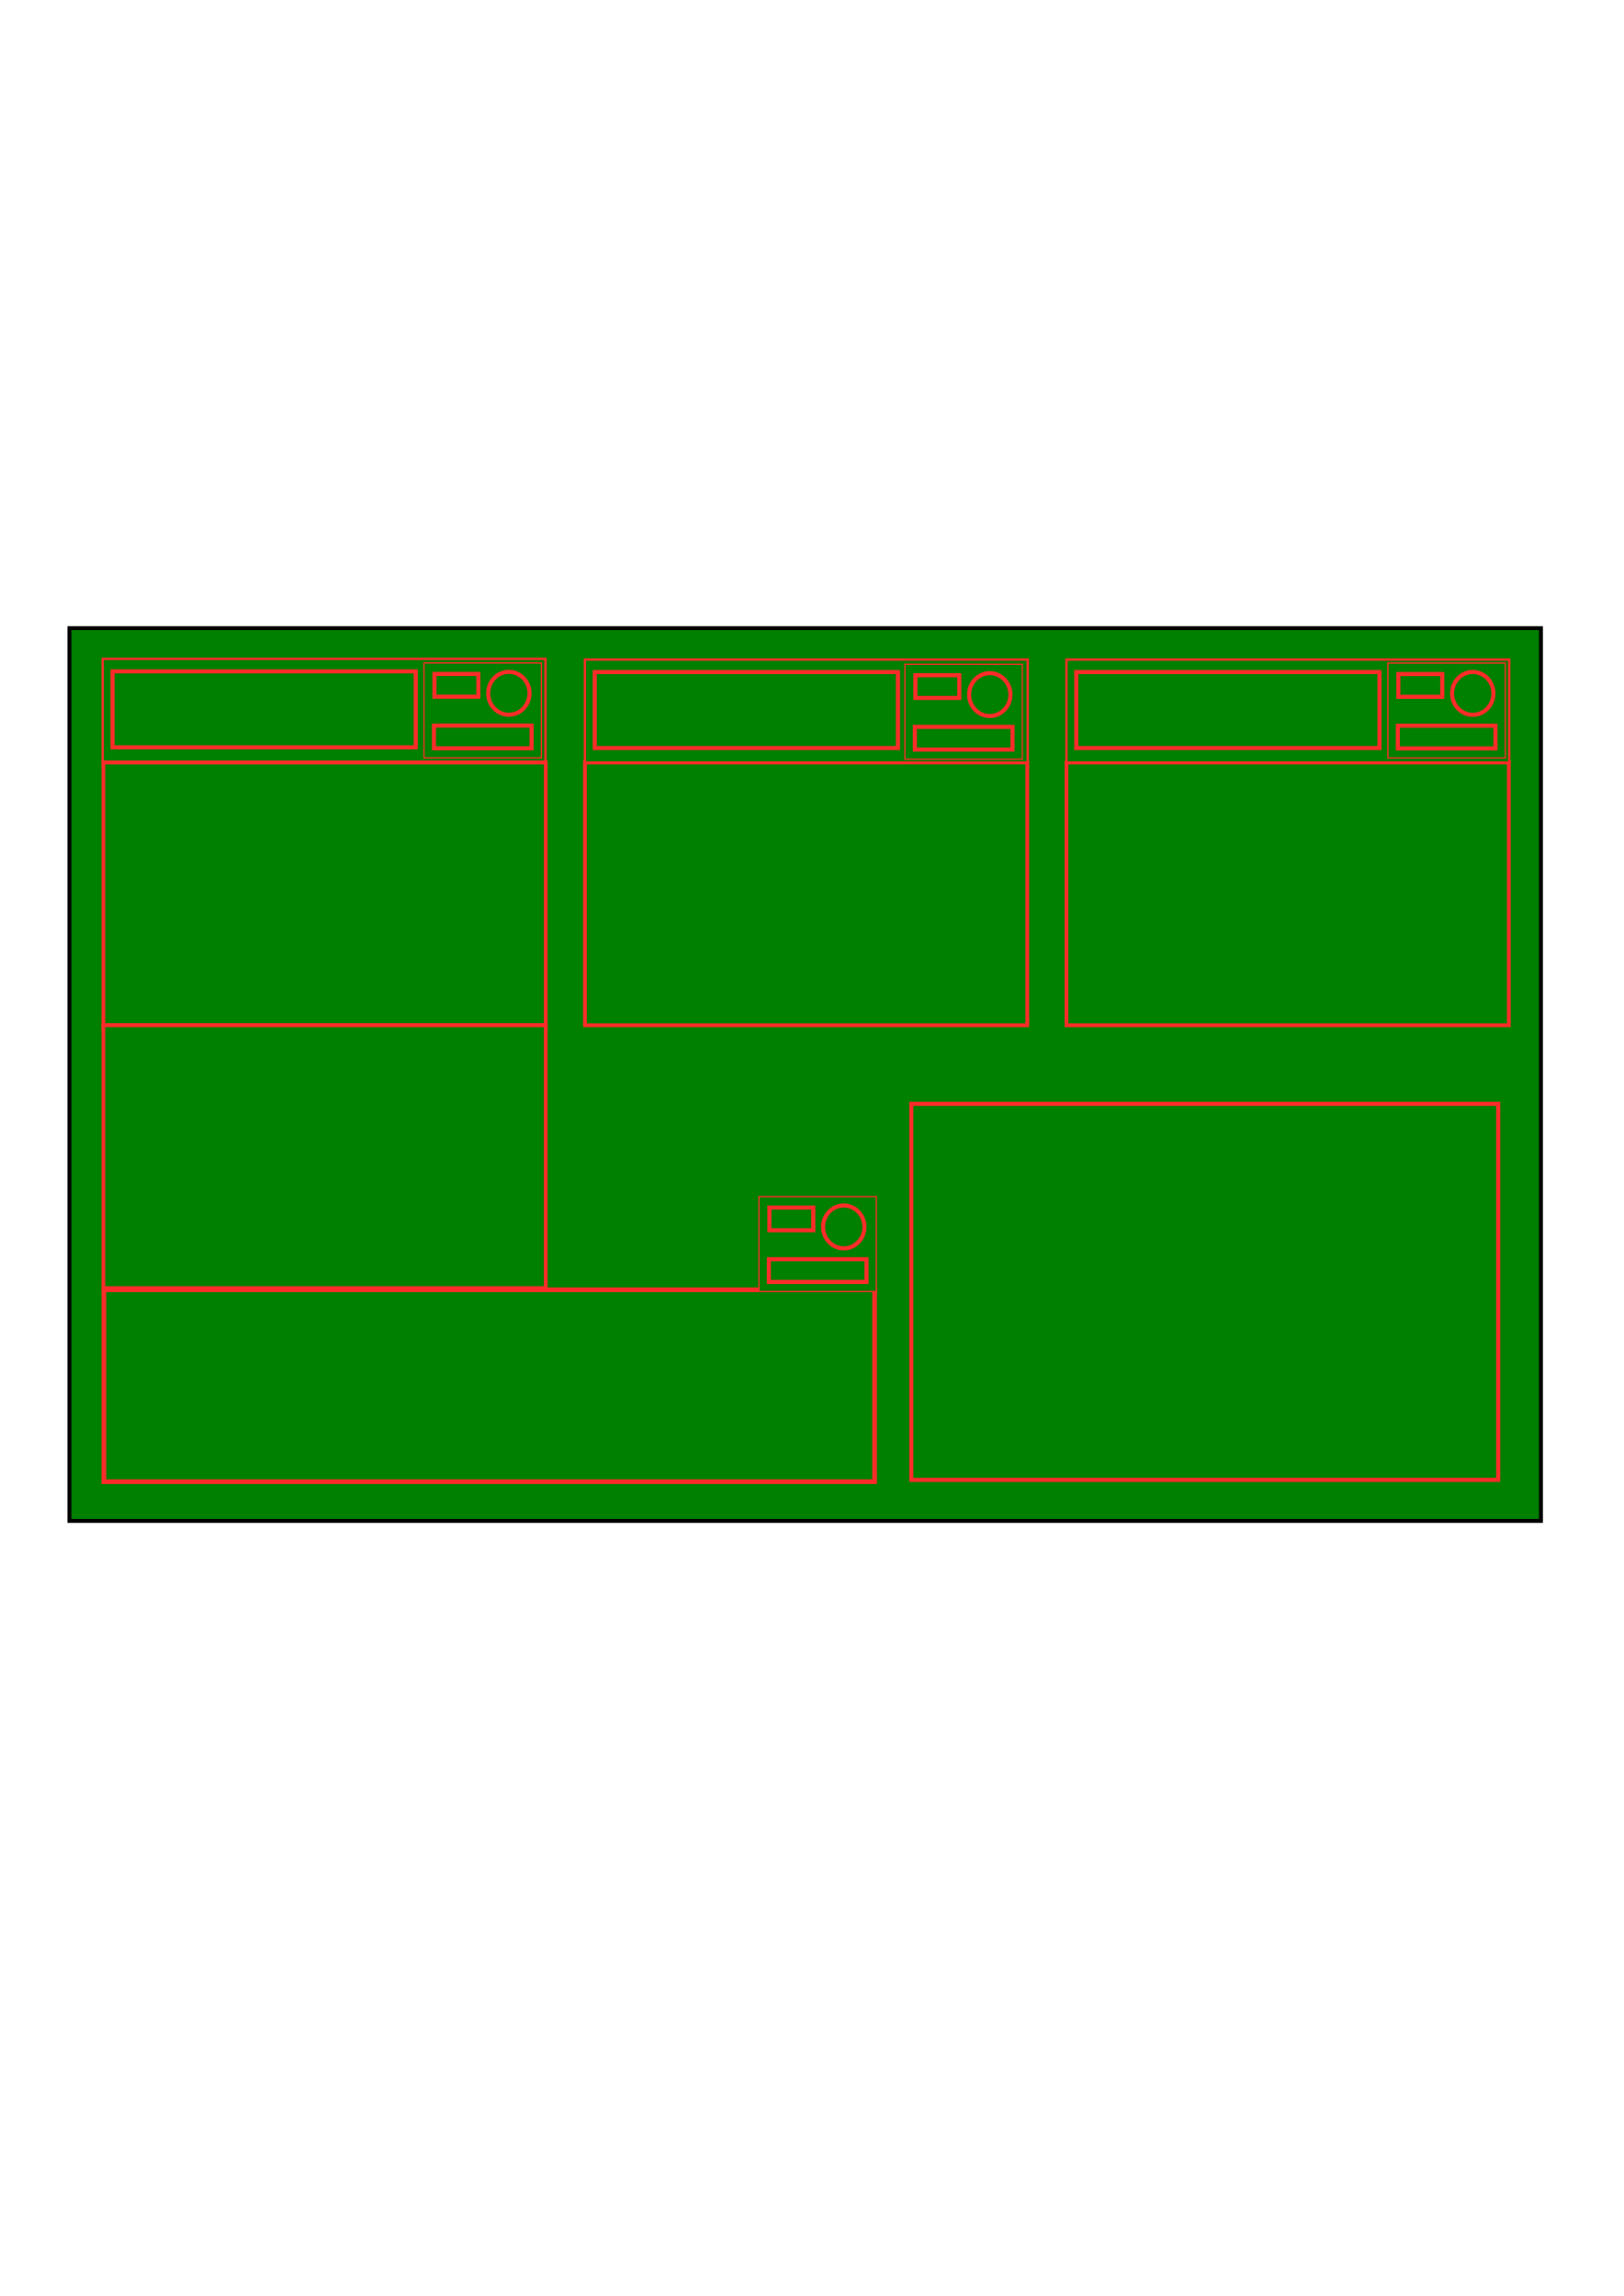
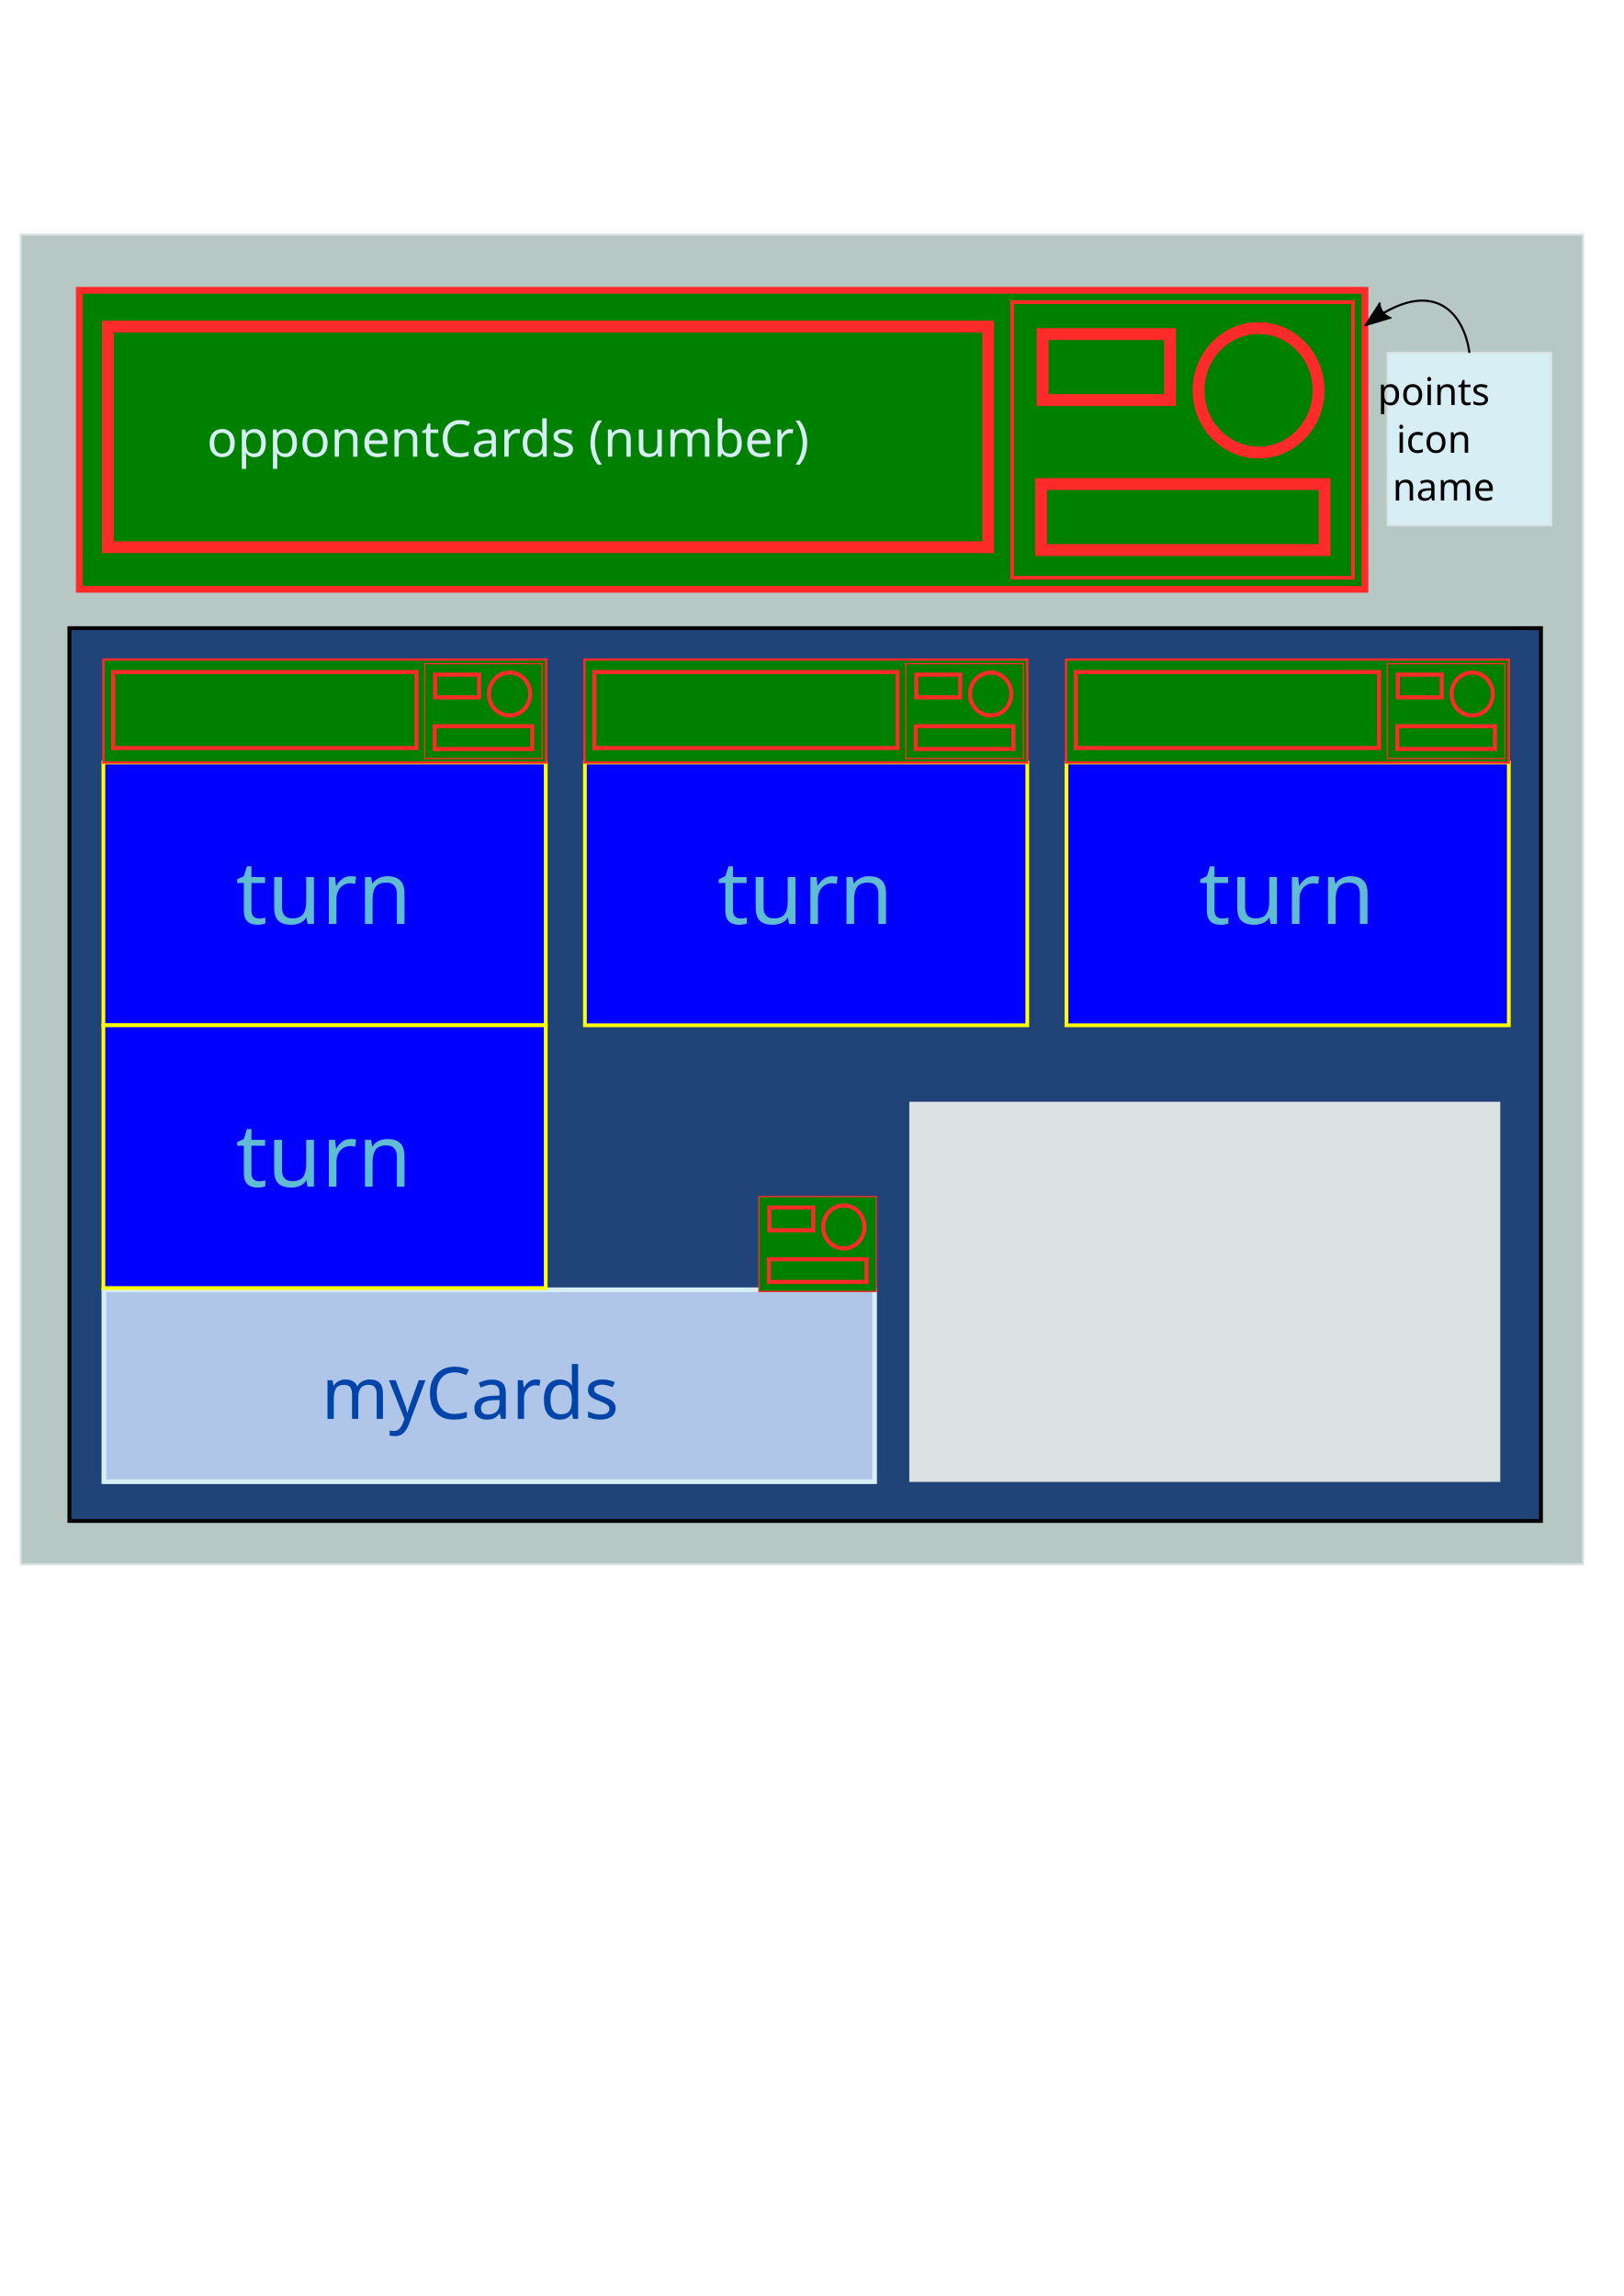
<svg xmlns="http://www.w3.org/2000/svg" width="210mm" height="297mm" viewBox="0 0 210 297" version="1.1" id="svg8">
-   <defs id="defs2" />
+   <defs id="defs2">
+     <marker orient="auto" refY="0.0" refX="0.0" id="Arrow2Lend" style="overflow:visible;">
+       <path id="path1234" style="fill-rule:evenodd;stroke-width:0.625;stroke-linejoin:round;stroke:#000000;stroke-opacity:1;fill:#000000;fill-opacity:1" d="M 8.719,4.034 L -2.207,0.016 L 8.719,-4.002 C 6.973,-1.63 6.983,1.616 8.719,4.034 z " transform="scale(1.1) rotate(180) translate(1,0)" />
+     </marker>
+     <marker orient="auto" refY="0.0" refX="0.0" id="Arrow1Lend" style="overflow:visible;">
+       <path id="path1216" d="M 0.0,0.0 L 5.0,-5.0 L -12.5,0.0 L 5.0,5.0 L 0.0,0.0 z " style="fill-rule:evenodd;stroke:#000000;stroke-width:1pt;stroke-opacity:1;fill:#000000;fill-opacity:1" transform="scale(0.8) rotate(180) translate(12.5,0)" />
+     </marker>
+     <marker orient="auto" refY="0.0" refX="0.0" id="Arrow1Lstart" style="overflow:visible">
+       <path id="path1213" d="M 0.0,0.0 L 5.0,-5.0 L -12.5,0.0 L 5.0,5.0 L 0.0,0.0 z " style="fill-rule:evenodd;stroke:#000000;stroke-width:1pt;stroke-opacity:1;fill:#000000;fill-opacity:1" transform="scale(0.8) translate(12.5,0)" />
+     </marker>
+   </defs>
  <g id="layer1">
-     <rect style="fill:#008000;fill-opacity:1;stroke:#000000;stroke-width:0.506;stroke-miterlimit:4;stroke-dasharray:none;stroke-dashoffset:0;stroke-opacity:1" id="rect815" width="190.319" height="115.483" x="8.979" y="81.256" />
-     <g id="g923">
+     <rect style="fill:#b7c8c4;fill-opacity:1;stroke:#dbe2e3;stroke-width:0.26;stroke-miterlimit:4;stroke-dasharray:none;stroke-dashoffset:0;stroke-opacity:1" id="rect5417" width="202.059" height="172.016" x="2.687" y="30.339" />
+     <rect style="fill:#d7eef4;fill-opacity:1;stroke:#dbe2e3;stroke-width:0.251;stroke-miterlimit:4;stroke-dasharray:none;stroke-dashoffset:0;stroke-opacity:1" id="rect1975" width="21.181" height="22.315" x="179.456" y="45.639" />
+     <rect style="fill:#214478;fill-opacity:1;stroke:#000000;stroke-width:0.506;stroke-miterlimit:4;stroke-dasharray:none;stroke-dashoffset:0;stroke-opacity:1" id="rect815" width="190.319" height="115.483" x="8.979" y="81.256" />
+     <g id="g923" transform="matrix(2.90343,0,0,2.90343,-28.30495,-209.8961)">
      <rect transform="scale(1,-1)" y="-98.548" x="13.283" height="13.322" width="57.267" id="rect819-3" style="fill:#008000;fill-opacity:1;stroke:#ff2a2a;stroke-width:0.303;stroke-miterlimit:4;stroke-dasharray:none;stroke-dashoffset:0;stroke-opacity:1" />
      <rect y="86.845" x="14.552" height="9.827" width="39.215" id="rect897" style="fill:#008000;fill-opacity:1;stroke:#ff2a2a;stroke-width:0.529;stroke-miterlimit:4;stroke-dasharray:none;stroke-dashoffset:0;stroke-opacity:1" />
      <rect style="fill:#008000;fill-opacity:1;stroke:#ff2a2a;stroke-width:0.167;stroke-miterlimit:4;stroke-dasharray:none;stroke-dashoffset:0;stroke-opacity:1" id="rect863-0-2" width="15.185" height="12.28" x="54.836" y="85.755" />
      <ellipse style="fill:#008000;fill-opacity:1;stroke:#ff2a2a;stroke-width:0.529;stroke-miterlimit:4;stroke-dasharray:none;stroke-dashoffset:0;stroke-opacity:1" id="path899-4-7-0" cx="65.812" cy="89.682" rx="2.673" ry="2.773" />
      <rect style="fill:#008000;fill-opacity:1;stroke:#ff2a2a;stroke-width:0.529;stroke-miterlimit:4;stroke-dasharray:none;stroke-dashoffset:0;stroke-opacity:1" id="rect901-3-2-4" width="12.628" height="2.94" x="56.123" y="93.858" />
      <rect style="fill:#008000;fill-opacity:1;stroke:#ff2a2a;stroke-width:0.529;stroke-miterlimit:4;stroke-dasharray:none;stroke-dashoffset:0;stroke-opacity:1" id="rect903-8-9-4" width="5.679" height="2.94" x="56.19" y="87.177" />
    </g>
-     <rect style="fill:#008000;fill-opacity:1;stroke:#ff2a2a;stroke-width:0.484;stroke-miterlimit:4;stroke-dasharray:none;stroke-dashoffset:0;stroke-opacity:1" id="rect819-1" width="57.21" height="33.988" x="75.652" y="-132.627" transform="scale(1,-1)" />
-     <rect style="fill:#008000;fill-opacity:1;stroke:#ff2a2a;stroke-width:0.484;stroke-miterlimit:4;stroke-dasharray:none;stroke-dashoffset:0;stroke-opacity:1" id="rect819-3-7" width="57.21" height="33.988" x="13.373" y="-132.627" transform="scale(1,-1)" />
-     <rect style="fill:#008000;fill-opacity:1;stroke:#ff2a2a;stroke-width:0.484;stroke-miterlimit:4;stroke-dasharray:none;stroke-dashoffset:0;stroke-opacity:1" id="rect819-6-1" width="57.21" height="33.988" x="137.93" y="-132.627" transform="scale(1,-1)" />
-     <rect style="fill:#008000;fill-opacity:1;stroke:#ff2a2a;stroke-width:0.607;stroke-miterlimit:4;stroke-dasharray:none;stroke-dashoffset:0;stroke-opacity:1" id="rect863" width="99.68" height="24.824" x="13.436" y="166.841" />
-     <rect style="fill:#008000;fill-opacity:1;stroke:#ff2a2a;stroke-width:0.529;stroke-miterlimit:4;stroke-dasharray:none;stroke-dashoffset:0;stroke-opacity:1" id="rect865" width="75.905" height="48.643" x="117.866" y="142.785" />
+     <rect style="fill:#0000ff;fill-opacity:1;stroke:#ffff00;stroke-width:0.484;stroke-miterlimit:4;stroke-dasharray:none;stroke-dashoffset:0;stroke-opacity:1" id="rect819-1" width="57.21" height="33.988" x="75.652" y="-132.627" transform="scale(1,-1)" />
+     <rect style="fill:#0000ff;fill-opacity:1;stroke:#ffff00;stroke-width:0.484;stroke-miterlimit:4;stroke-dasharray:none;stroke-dashoffset:0;stroke-opacity:1" id="rect819-3-7" width="57.21" height="33.988" x="13.373" y="-132.627" transform="scale(1,-1)" />
+     <rect style="fill:#0000ff;fill-opacity:1;stroke:#ffff00;stroke-width:0.484;stroke-miterlimit:4;stroke-dasharray:none;stroke-dashoffset:0;stroke-opacity:1" id="rect819-6-1" width="57.21" height="33.988" x="137.93" y="-132.627" transform="scale(1,-1)" />
+     <rect style="fill:#afc6e9;fill-opacity:1;stroke:#d7eef4;stroke-width:0.607;stroke-miterlimit:4;stroke-dasharray:none;stroke-dashoffset:0;stroke-opacity:1" id="rect863" width="99.68" height="24.824" x="13.436" y="166.841" />
+     <rect style="fill:#dbe2e3;fill-opacity:1;stroke:#dbe2e3;stroke-width:0.529;stroke-miterlimit:4;stroke-dasharray:none;stroke-dashoffset:0;stroke-opacity:1" id="rect865" width="75.905" height="48.643" x="117.866" y="142.785" />
    <rect style="fill:#008000;fill-opacity:1;stroke:#ff2a2a;stroke-width:0.167;stroke-miterlimit:4;stroke-dasharray:none;stroke-dashoffset:0;stroke-opacity:1" id="rect863-0" width="15.185" height="12.28" x="98.152" y="154.783" />
-     <rect style="fill:#008000;fill-opacity:1;stroke:#ff2a2a;stroke-width:0.484;stroke-miterlimit:4;stroke-dasharray:none;stroke-dashoffset:0;stroke-opacity:1" id="rect819-3-7-5" width="57.21" height="33.988" x="13.373" y="-166.615" transform="scale(1,-1)" />
-     <rect style="fill:#008000;fill-opacity:1;stroke:#ff2a2a;stroke-width:0.303;stroke-miterlimit:4;stroke-dasharray:none;stroke-dashoffset:0;stroke-opacity:1" id="rect819-3-4" width="57.267" height="13.322" x="75.652" y="-98.638" transform="scale(1,-1)" />
-     <rect style="fill:#008000;fill-opacity:1;stroke:#ff2a2a;stroke-width:0.529;stroke-miterlimit:4;stroke-dasharray:none;stroke-dashoffset:0;stroke-opacity:1" id="rect897-6" width="39.215" height="9.827" x="76.921" y="86.936" />
-     <rect style="fill:#008000;fill-opacity:1;stroke:#ff2a2a;stroke-width:0.303;stroke-miterlimit:4;stroke-dasharray:none;stroke-dashoffset:0;stroke-opacity:1" id="rect819-3-0" width="57.267" height="13.322" x="137.93" y="-98.638" transform="scale(1,-1)" />
-     <rect style="fill:#008000;fill-opacity:1;stroke:#ff2a2a;stroke-width:0.529;stroke-miterlimit:4;stroke-dasharray:none;stroke-dashoffset:0;stroke-opacity:1" id="rect897-9" width="39.215" height="9.827" x="139.199" y="86.936" />
+     <rect style="fill:#0000ff;fill-opacity:1;stroke:#ffff00;stroke-width:0.484;stroke-miterlimit:4;stroke-dasharray:none;stroke-dashoffset:0;stroke-opacity:1" id="rect819-3-7-5" width="57.21" height="33.988" x="13.373" y="-166.615" transform="scale(1,-1)" />
    <ellipse style="fill:#008000;fill-opacity:1;stroke:#ff2a2a;stroke-width:0.529;stroke-miterlimit:4;stroke-dasharray:none;stroke-dashoffset:0;stroke-opacity:1" id="path899-4-7" cx="109.128" cy="158.71" rx="2.673" ry="2.773" />
    <rect style="fill:#008000;fill-opacity:1;stroke:#ff2a2a;stroke-width:0.529;stroke-miterlimit:4;stroke-dasharray:none;stroke-dashoffset:0;stroke-opacity:1" id="rect901-3-2" width="12.628" height="2.94" x="99.44" y="162.886" />
    <rect style="fill:#008000;fill-opacity:1;stroke:#ff2a2a;stroke-width:0.529;stroke-miterlimit:4;stroke-dasharray:none;stroke-dashoffset:0;stroke-opacity:1" id="rect903-8-9" width="5.679" height="2.94" x="99.506" y="156.204" />
-     <rect style="fill:#008000;fill-opacity:1;stroke:#ff2a2a;stroke-width:0.167;stroke-miterlimit:4;stroke-dasharray:none;stroke-dashoffset:0;stroke-opacity:1" id="rect863-0-0" width="15.185" height="12.28" x="117.036" y="85.921" />
-     <ellipse style="fill:#008000;fill-opacity:1;stroke:#ff2a2a;stroke-width:0.529;stroke-miterlimit:4;stroke-dasharray:none;stroke-dashoffset:0;stroke-opacity:1" id="path899-4-7-5" cx="128.012" cy="89.849" rx="2.673" ry="2.773" />
-     <rect style="fill:#008000;fill-opacity:1;stroke:#ff2a2a;stroke-width:0.529;stroke-miterlimit:4;stroke-dasharray:none;stroke-dashoffset:0;stroke-opacity:1" id="rect901-3-2-5" width="12.628" height="2.94" x="118.323" y="94.025" />
-     <rect style="fill:#008000;fill-opacity:1;stroke:#ff2a2a;stroke-width:0.529;stroke-miterlimit:4;stroke-dasharray:none;stroke-dashoffset:0;stroke-opacity:1" id="rect903-8-9-6" width="5.679" height="2.94" x="118.39" y="87.343" />
-     <rect style="fill:#008000;fill-opacity:1;stroke:#ff2a2a;stroke-width:0.167;stroke-miterlimit:4;stroke-dasharray:none;stroke-dashoffset:0;stroke-opacity:1" id="rect863-0-4" width="15.185" height="12.28" x="179.5" y="85.768" />
-     <ellipse style="fill:#008000;fill-opacity:1;stroke:#ff2a2a;stroke-width:0.529;stroke-miterlimit:4;stroke-dasharray:none;stroke-dashoffset:0;stroke-opacity:1" id="path899-4-7-07" cx="190.476" cy="89.696" rx="2.673" ry="2.773" />
-     <rect style="fill:#008000;fill-opacity:1;stroke:#ff2a2a;stroke-width:0.529;stroke-miterlimit:4;stroke-dasharray:none;stroke-dashoffset:0;stroke-opacity:1" id="rect901-3-2-57" width="12.628" height="2.94" x="180.788" y="93.872" />
-     <rect style="fill:#008000;fill-opacity:1;stroke:#ff2a2a;stroke-width:0.529;stroke-miterlimit:4;stroke-dasharray:none;stroke-dashoffset:0;stroke-opacity:1" id="rect903-8-9-5" width="5.679" height="2.94" x="180.855" y="87.19" />
+     <g id="g923-5" transform="translate(0.09043026,0.09043884)">
+       <rect transform="scale(1,-1)" y="-98.548" x="13.283" height="13.322" width="57.267" id="rect819-3-9" style="fill:#008000;fill-opacity:1;stroke:#ff2a2a;stroke-width:0.303;stroke-miterlimit:4;stroke-dasharray:none;stroke-dashoffset:0;stroke-opacity:1" />
+       <rect y="86.845" x="14.552" height="9.827" width="39.215" id="rect897-5" style="fill:#008000;fill-opacity:1;stroke:#ff2a2a;stroke-width:0.529;stroke-miterlimit:4;stroke-dasharray:none;stroke-dashoffset:0;stroke-opacity:1" />
+       <rect style="fill:#008000;fill-opacity:1;stroke:#ff2a2a;stroke-width:0.167;stroke-miterlimit:4;stroke-dasharray:none;stroke-dashoffset:0;stroke-opacity:1" id="rect863-0-2-3" width="15.185" height="12.28" x="54.836" y="85.755" />
+       <ellipse style="fill:#008000;fill-opacity:1;stroke:#ff2a2a;stroke-width:0.529;stroke-miterlimit:4;stroke-dasharray:none;stroke-dashoffset:0;stroke-opacity:1" id="path899-4-7-0-2" cx="65.812" cy="89.682" rx="2.673" ry="2.773" />
+       <rect style="fill:#008000;fill-opacity:1;stroke:#ff2a2a;stroke-width:0.529;stroke-miterlimit:4;stroke-dasharray:none;stroke-dashoffset:0;stroke-opacity:1" id="rect901-3-2-4-7" width="12.628" height="2.94" x="56.123" y="93.858" />
+       <rect style="fill:#008000;fill-opacity:1;stroke:#ff2a2a;stroke-width:0.529;stroke-miterlimit:4;stroke-dasharray:none;stroke-dashoffset:0;stroke-opacity:1" id="rect903-8-9-4-3" width="5.679" height="2.94" x="56.19" y="87.177" />
+     </g>
+     <g id="g923-9" transform="translate(62.312,0.09043884)">
+       <rect transform="scale(1,-1)" y="-98.548" x="13.283" height="13.322" width="57.267" id="rect819-3-77" style="fill:#008000;fill-opacity:1;stroke:#ff2a2a;stroke-width:0.303;stroke-miterlimit:4;stroke-dasharray:none;stroke-dashoffset:0;stroke-opacity:1" />
+       <rect y="86.845" x="14.552" height="9.827" width="39.215" id="rect897-9" style="fill:#008000;fill-opacity:1;stroke:#ff2a2a;stroke-width:0.529;stroke-miterlimit:4;stroke-dasharray:none;stroke-dashoffset:0;stroke-opacity:1" />
+       <rect style="fill:#008000;fill-opacity:1;stroke:#ff2a2a;stroke-width:0.167;stroke-miterlimit:4;stroke-dasharray:none;stroke-dashoffset:0;stroke-opacity:1" id="rect863-0-2-5" width="15.185" height="12.28" x="54.836" y="85.755" />
+       <ellipse style="fill:#008000;fill-opacity:1;stroke:#ff2a2a;stroke-width:0.529;stroke-miterlimit:4;stroke-dasharray:none;stroke-dashoffset:0;stroke-opacity:1" id="path899-4-7-0-3" cx="65.812" cy="89.682" rx="2.673" ry="2.773" />
+       <rect style="fill:#008000;fill-opacity:1;stroke:#ff2a2a;stroke-width:0.529;stroke-miterlimit:4;stroke-dasharray:none;stroke-dashoffset:0;stroke-opacity:1" id="rect901-3-2-4-3" width="12.628" height="2.94" x="56.123" y="93.858" />
+       <rect style="fill:#008000;fill-opacity:1;stroke:#ff2a2a;stroke-width:0.529;stroke-miterlimit:4;stroke-dasharray:none;stroke-dashoffset:0;stroke-opacity:1" id="rect903-8-9-4-38" width="5.679" height="2.94" x="56.19" y="87.177" />
+     </g>
+     <g id="g923-58" transform="translate(124.5905,0.09043884)">
+       <rect transform="scale(1,-1)" y="-98.548" x="13.283" height="13.322" width="57.267" id="rect819-3-96" style="fill:#008000;fill-opacity:1;stroke:#ff2a2a;stroke-width:0.303;stroke-miterlimit:4;stroke-dasharray:none;stroke-dashoffset:0;stroke-opacity:1" />
+       <rect y="86.845" x="14.552" height="9.827" width="39.215" id="rect897-0" style="fill:#008000;fill-opacity:1;stroke:#ff2a2a;stroke-width:0.529;stroke-miterlimit:4;stroke-dasharray:none;stroke-dashoffset:0;stroke-opacity:1" />
+       <rect style="fill:#008000;fill-opacity:1;stroke:#ff2a2a;stroke-width:0.167;stroke-miterlimit:4;stroke-dasharray:none;stroke-dashoffset:0;stroke-opacity:1" id="rect863-0-2-4" width="15.185" height="12.28" x="54.836" y="85.755" />
+       <ellipse style="fill:#008000;fill-opacity:1;stroke:#ff2a2a;stroke-width:0.529;stroke-miterlimit:4;stroke-dasharray:none;stroke-dashoffset:0;stroke-opacity:1" id="path899-4-7-0-23" cx="65.812" cy="89.682" rx="2.673" ry="2.773" />
+       <rect style="fill:#008000;fill-opacity:1;stroke:#ff2a2a;stroke-width:0.529;stroke-miterlimit:4;stroke-dasharray:none;stroke-dashoffset:0;stroke-opacity:1" id="rect901-3-2-4-37" width="12.628" height="2.94" x="56.123" y="93.858" />
+       <rect style="fill:#008000;fill-opacity:1;stroke:#ff2a2a;stroke-width:0.529;stroke-miterlimit:4;stroke-dasharray:none;stroke-dashoffset:0;stroke-opacity:1" id="rect903-8-9-4-0" width="5.679" height="2.94" x="56.19" y="87.177" />
+     </g>
+     <text xml:space="preserve" style="font-style:normal;font-weight:normal;font-size:11.312px;line-height:1.25;font-family:sans-serif;letter-spacing:0px;word-spacing:0px;fill:#5fbcd3;fill-opacity:1;stroke:none;stroke-width:0.606" x="92.766" y="119.518" id="text1163">
+       <tspan id="tspan1161" x="92.766" y="119.518" style="fill:#5fbcd3;stroke-width:0.606">turn</tspan>
+     </text>
+     <text xml:space="preserve" style="font-style:normal;font-weight:normal;font-size:11.312px;line-height:1.25;font-family:sans-serif;letter-spacing:0px;word-spacing:0px;fill:#5fbcd3;fill-opacity:1;stroke:none;stroke-width:0.606" x="155.044" y="119.518" id="text1163-3">
+       <tspan id="tspan1161-0" x="155.044" y="119.518" style="fill:#5fbcd3;stroke-width:0.606">turn</tspan>
+     </text>
+     <text xml:space="preserve" style="font-style:normal;font-weight:normal;font-size:11.312px;line-height:1.25;font-family:sans-serif;letter-spacing:0px;word-spacing:0px;fill:#5fbcd3;fill-opacity:1;stroke:none;stroke-width:0.606" x="30.487" y="119.518" id="text1163-1">
+       <tspan id="tspan1161-9" x="30.487" y="119.518" style="fill:#5fbcd3;stroke-width:0.606">turn</tspan>
+     </text>
+     <text xml:space="preserve" style="font-style:normal;font-weight:normal;font-size:11.312px;line-height:1.25;font-family:sans-serif;letter-spacing:0px;word-spacing:0px;fill:#5fbcd3;fill-opacity:1;stroke:none;stroke-width:0.606" x="30.487" y="153.506" id="text1163-8">
+       <tspan id="tspan1161-6" x="30.487" y="153.506" style="fill:#5fbcd3;stroke-width:0.606">turn</tspan>
+     </text>
+     <text xml:space="preserve" style="font-style:normal;font-weight:normal;font-size:9.328px;line-height:1.25;font-family:sans-serif;letter-spacing:0px;word-spacing:0px;fill:#0044aa;fill-opacity:1;stroke:none;stroke-width:0.5" x="41.559" y="183.54" id="text1201">
+       <tspan id="tspan1199" x="41.559" y="183.54" style="fill:#0044aa;stroke-width:0.5">myCards</tspan>
+     </text>
+     <text xml:space="preserve" style="font-style:normal;font-weight:normal;font-size:6.544px;line-height:1.25;font-family:sans-serif;letter-spacing:0px;word-spacing:0px;fill:#d7eef4;fill-opacity:1;stroke:none;stroke-width:0.351" x="26.753" y="59.074" id="text1205">
+       <tspan id="tspan1203" x="26.753" y="59.074" style="fill:#d7eef4;stroke-width:0.351">opponentCards (number)</tspan>
+     </text>
+     <text xml:space="preserve" style="font-style:normal;font-weight:normal;font-size:4.939px;line-height:1.25;font-family:sans-serif;letter-spacing:0px;word-spacing:0px;fill:#000000;fill-opacity:1;stroke:none;stroke-width:0.265" x="189.926" y="52.393" id="text1209">
+       <tspan id="tspan1207" x="189.926" y="52.393" style="font-style:normal;font-variant:normal;font-weight:normal;font-stretch:normal;font-size:4.939px;font-family:sans-serif;-inkscape-font-specification:'sans-serif, Normal';font-variant-ligatures:normal;font-variant-caps:normal;font-variant-numeric:normal;font-feature-settings:normal;text-align:center;writing-mode:lr-tb;text-anchor:middle;stroke-width:0.265">points</tspan>
+       <tspan x="189.926" y="58.566" style="font-style:normal;font-variant:normal;font-weight:normal;font-stretch:normal;font-size:4.939px;font-family:sans-serif;-inkscape-font-specification:'sans-serif, Normal';font-variant-ligatures:normal;font-variant-caps:normal;font-variant-numeric:normal;font-feature-settings:normal;text-align:center;writing-mode:lr-tb;text-anchor:middle;stroke-width:0.265" id="tspan1973">icon</tspan>
+       <tspan x="189.926" y="64.74" style="font-style:normal;font-variant:normal;font-weight:normal;font-stretch:normal;font-size:4.939px;font-family:sans-serif;-inkscape-font-specification:'sans-serif, Normal';font-variant-ligatures:normal;font-variant-caps:normal;font-variant-numeric:normal;font-feature-settings:normal;text-align:center;writing-mode:lr-tb;text-anchor:middle;stroke-width:0.265" id="tspan1971">name</tspan>
+     </text>
+     <path style="fill:none;stroke:#000000;stroke-width:0.273;stroke-linecap:butt;stroke-linejoin:miter;stroke-miterlimit:4;stroke-dasharray:none;stroke-opacity:1;marker-end:url(#Arrow2Lend)" d="m 190.046,45.639 c -0.695,-5.221 -4.75,-10.092 -13.207,-3.745" id="path1211" />
  </g>
</svg>
